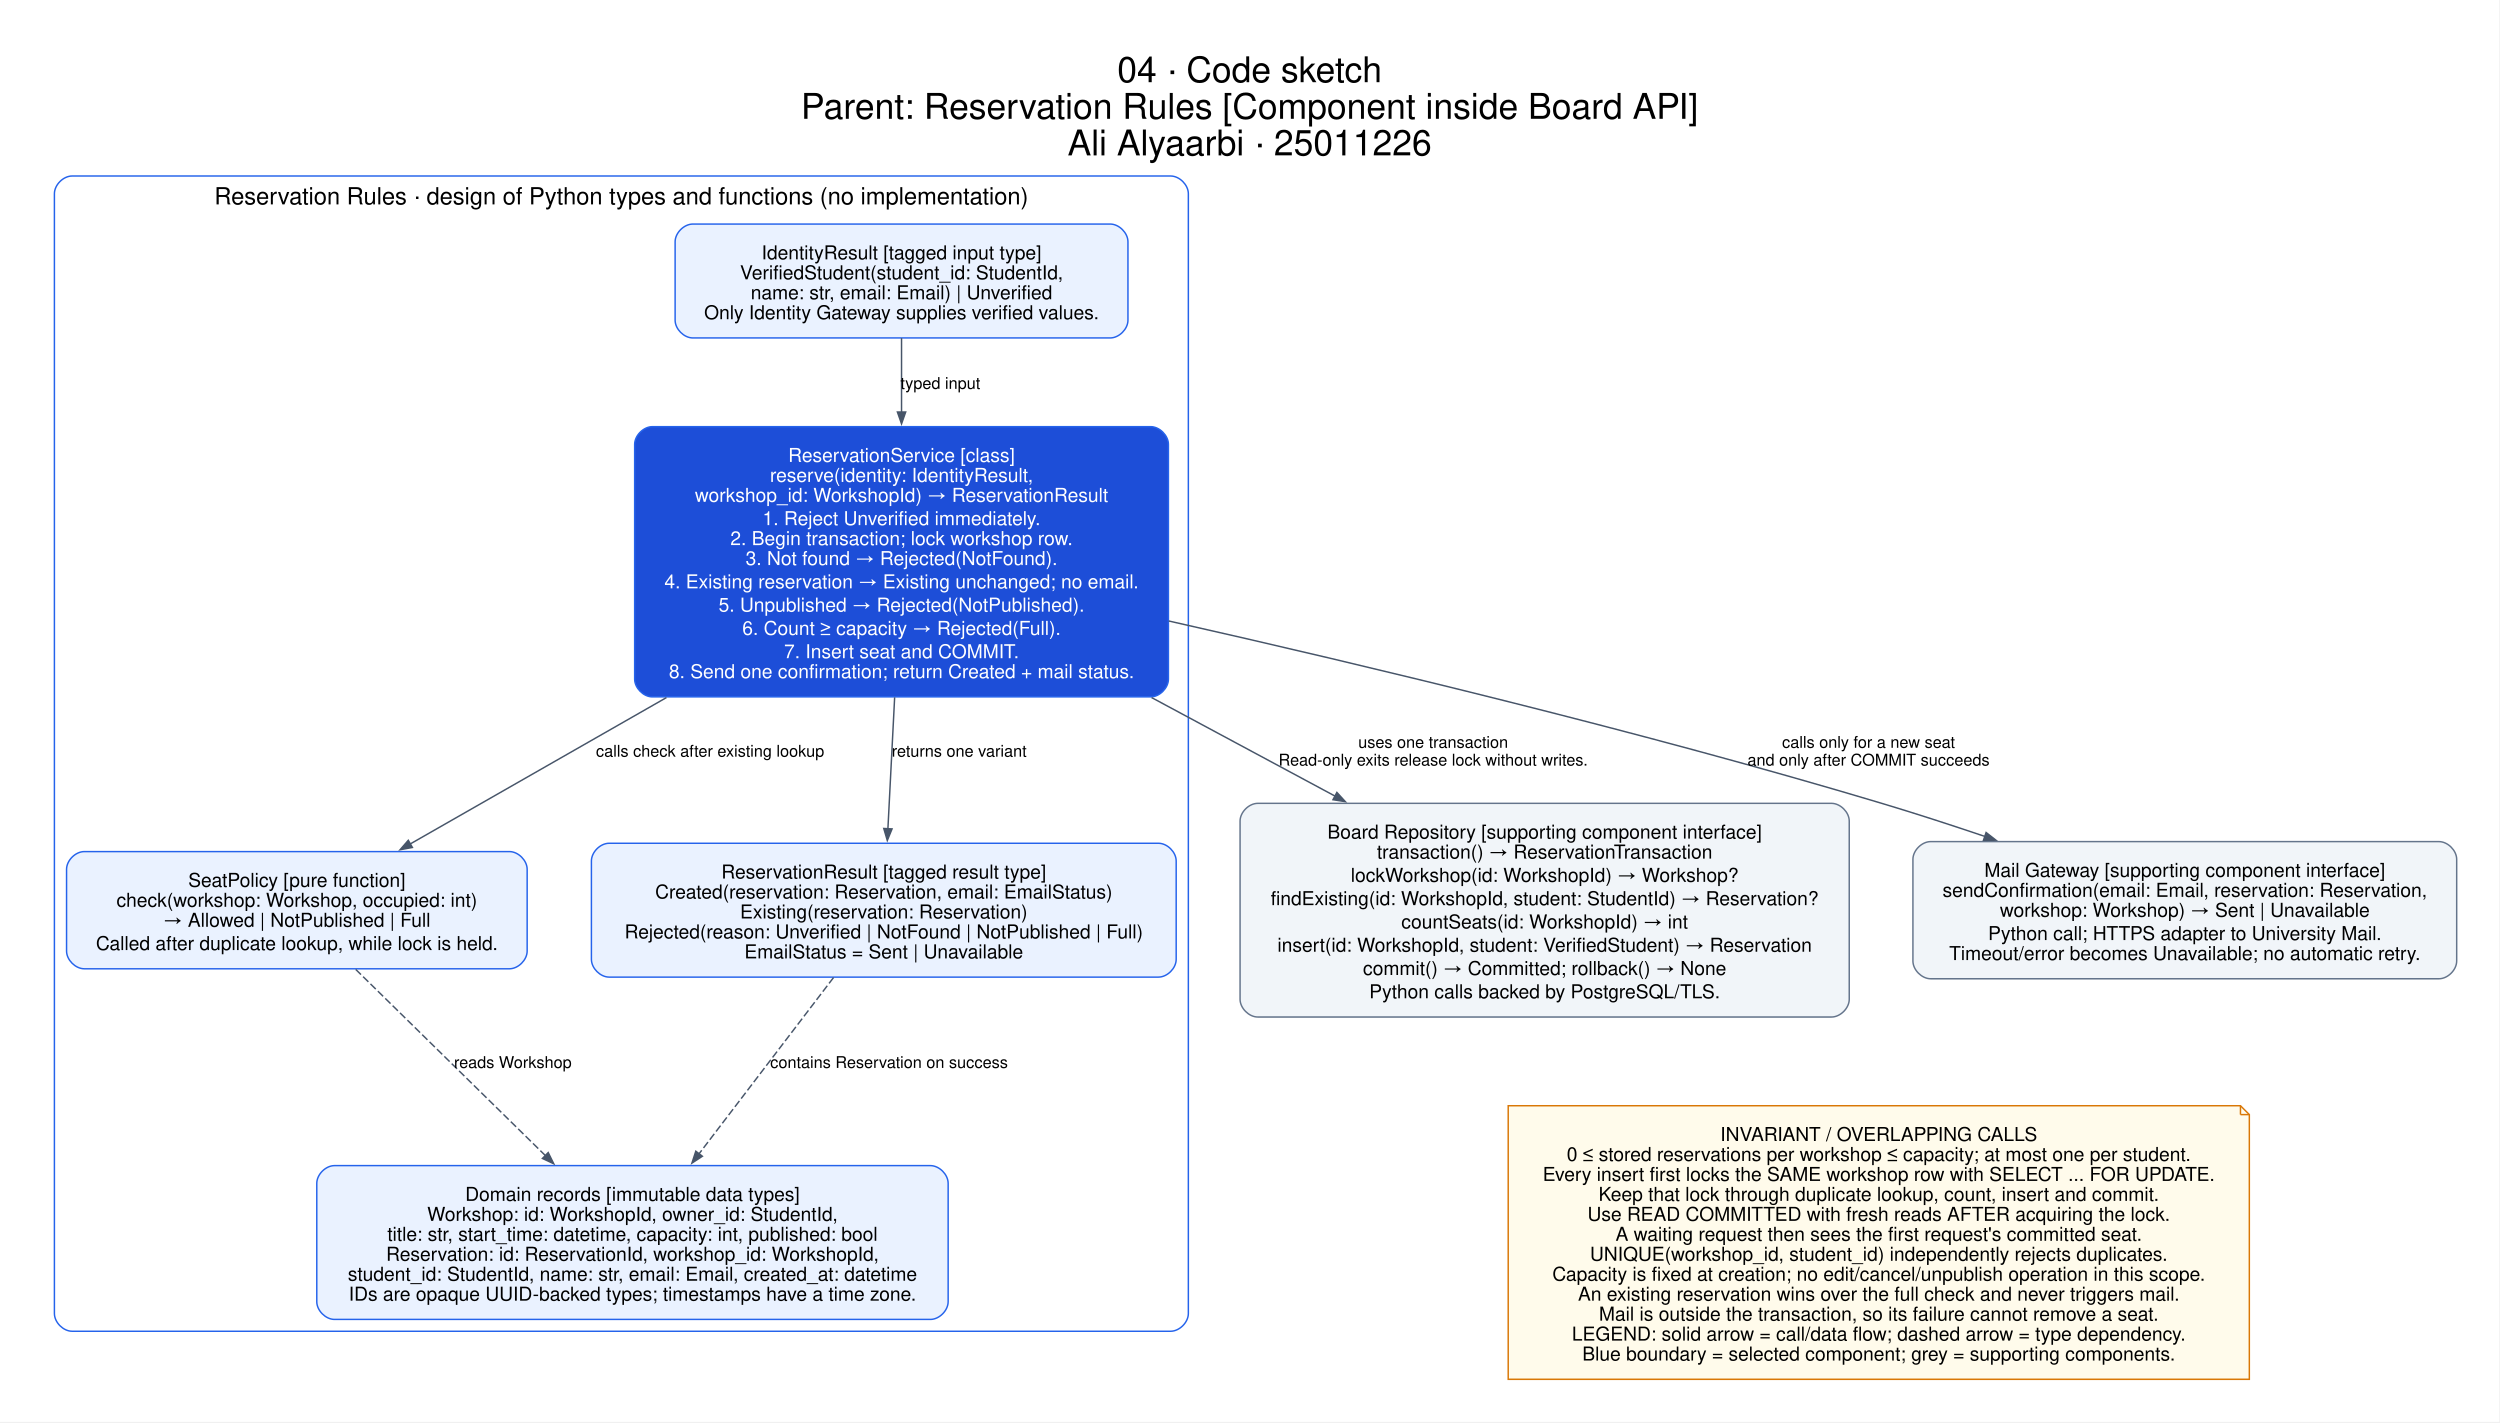
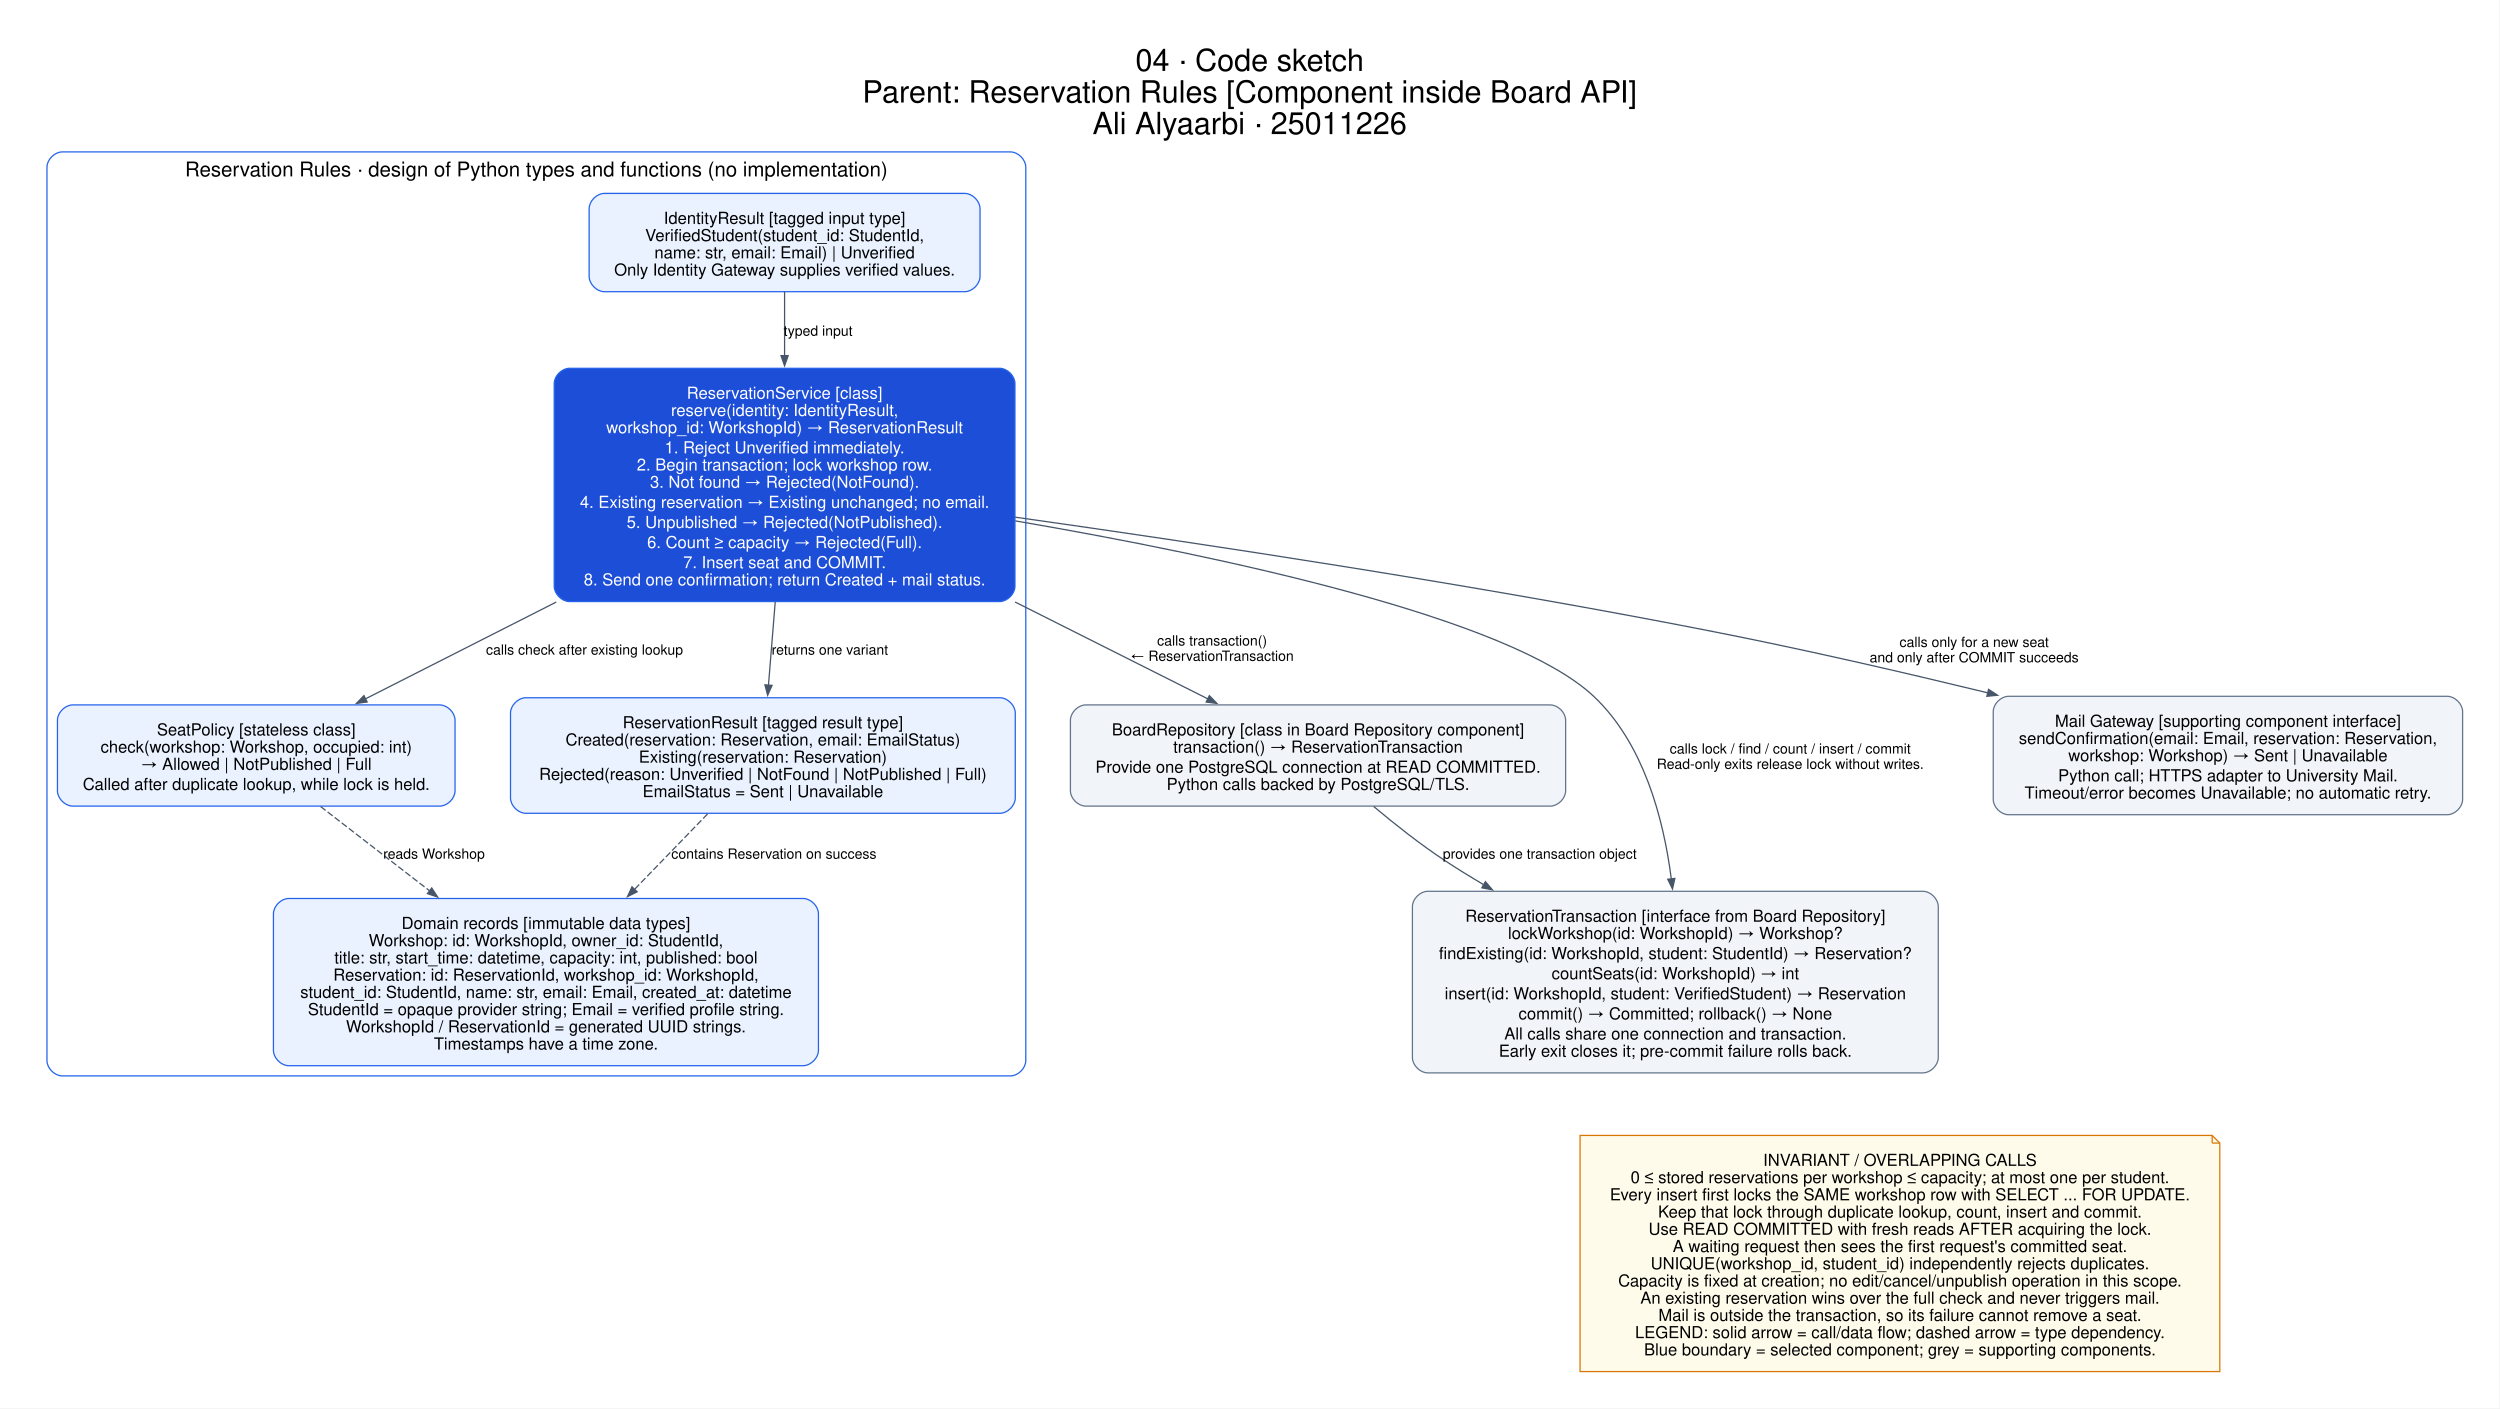
- <svg xmlns="http://www.w3.org/2000/svg" width="1691pt" height="962pt" viewBox="0.00 0.00 1691.00 962.00">
-   <g id="graph0" class="graph" transform="scale(1 1) rotate(0) translate(28.8 932.96)">
-     <polygon fill="white" stroke="none" points="-28.8,28.8 -28.8,-932.96 1661.7,-932.96 1661.7,28.8 -28.8,28.8" />
-     <text xml:space="preserve" text-anchor="middle" x="816.45" y="-877.36" font-family="Helvetica,sans-Serif" font-size="24.00">04 · Code sketch</text>
-     <text xml:space="preserve" text-anchor="middle" x="816.45" y="-852.61" font-family="Helvetica,sans-Serif" font-size="24.00">Parent: Reservation Rules [Component inside Board API]</text>
-     <text xml:space="preserve" text-anchor="middle" x="816.45" y="-827.86" font-family="Helvetica,sans-Serif" font-size="24.00">Ali Alyaarbi · 25011226</text>
+ <svg xmlns="http://www.w3.org/2000/svg" width="1959pt" height="1104pt" viewBox="0.00 0.00 1959.00 1104.00">
+   <g id="graph0" class="graph" transform="scale(1 1) rotate(0) translate(28.8 1074.75)">
+     <polygon fill="white" stroke="none" points="-28.8,28.8 -28.8,-1074.75 1929.7,-1074.75 1929.7,28.8 -28.8,28.8" />
+     <text xml:space="preserve" text-anchor="middle" x="950.45" y="-1019.15" font-family="Helvetica,sans-Serif" font-size="24.00">04 · Code sketch</text>
+     <text xml:space="preserve" text-anchor="middle" x="950.45" y="-994.4" font-family="Helvetica,sans-Serif" font-size="24.00">Parent: Reservation Rules [Component inside Board API]</text>
+     <text xml:space="preserve" text-anchor="middle" x="950.45" y="-969.65" font-family="Helvetica,sans-Serif" font-size="24.00">Ali Alyaarbi · 25011226</text>
    <g id="clust1" class="cluster">
-       <path fill="white" stroke="#2563eb" d="M20,-32.5C20,-32.5 763,-32.5 763,-32.5 769,-32.5 775,-38.5 775,-44.5 775,-44.5 775,-801.91 775,-801.91 775,-807.91 769,-813.91 763,-813.91 763,-813.91 20,-813.91 20,-813.91 14,-813.91 8,-807.91 8,-801.91 8,-801.91 8,-44.5 8,-44.5 8,-38.5 14,-32.5 20,-32.5" />
-       <text xml:space="preserve" text-anchor="middle" x="391.5" y="-794.71" font-family="Helvetica,sans-Serif" font-size="16.00">Reservation Rules · design of Python types and functions (no implementation)</text>
+       <path fill="white" stroke="#2563eb" d="M20,-231.67C20,-231.67 763,-231.67 763,-231.67 769,-231.67 775,-237.67 775,-243.67 775,-243.67 775,-943.7 775,-943.7 775,-949.7 769,-955.7 763,-955.7 763,-955.7 20,-955.7 20,-955.7 14,-955.7 8,-949.7 8,-943.7 8,-943.7 8,-243.67 8,-243.67 8,-237.67 14,-231.67 20,-231.67" />
+       <text xml:space="preserve" text-anchor="middle" x="391.5" y="-936.5" font-family="Helvetica,sans-Serif" font-size="16.00">Reservation Rules · design of Python types and functions (no implementation)</text>
    </g>
    <g id="node1" class="node">
-       <path fill="#eaf2ff" stroke="#2563eb" d="M722.15,-781.41C722.15,-781.41 439.85,-781.41 439.85,-781.41 433.85,-781.41 427.85,-775.41 427.85,-769.41 427.85,-769.41 427.85,-716.37 427.85,-716.37 427.85,-710.37 433.85,-704.37 439.85,-704.37 439.85,-704.37 722.15,-704.37 722.15,-704.37 728.15,-704.37 734.15,-710.37 734.15,-716.37 734.15,-716.37 734.15,-769.41 734.15,-769.41 734.15,-775.41 728.15,-781.41 722.15,-781.41" />
-       <text xml:space="preserve" text-anchor="middle" x="581" y="-757.54" font-family="Helvetica,sans-Serif" font-size="13.00">IdentityResult [tagged input type]</text>
-       <text xml:space="preserve" text-anchor="middle" x="581" y="-744.04" font-family="Helvetica,sans-Serif" font-size="13.00">VerifiedStudent(student_id: StudentId,</text>
-       <text xml:space="preserve" text-anchor="middle" x="581" y="-730.54" font-family="Helvetica,sans-Serif" font-size="13.00">name: str, email: Email) | Unverified</text>
-       <text xml:space="preserve" text-anchor="middle" x="581" y="-717.04" font-family="Helvetica,sans-Serif" font-size="13.00">Only Identity Gateway supplies verified values.</text>
+       <path fill="#eaf2ff" stroke="#2563eb" d="M727.15,-923.2C727.15,-923.2 444.85,-923.2 444.85,-923.2 438.85,-923.2 432.85,-917.2 432.85,-911.2 432.85,-911.2 432.85,-858.16 432.85,-858.16 432.85,-852.16 438.85,-846.16 444.85,-846.16 444.85,-846.16 727.15,-846.16 727.15,-846.16 733.15,-846.16 739.15,-852.16 739.15,-858.16 739.15,-858.16 739.15,-911.2 739.15,-911.2 739.15,-917.2 733.15,-923.2 727.15,-923.2" />
+       <text xml:space="preserve" text-anchor="middle" x="586" y="-899.33" font-family="Helvetica,sans-Serif" font-size="13.00">IdentityResult [tagged input type]</text>
+       <text xml:space="preserve" text-anchor="middle" x="586" y="-885.83" font-family="Helvetica,sans-Serif" font-size="13.00">VerifiedStudent(student_id: StudentId,</text>
+       <text xml:space="preserve" text-anchor="middle" x="586" y="-872.33" font-family="Helvetica,sans-Serif" font-size="13.00">name: str, email: Email) | Unverified</text>
+       <text xml:space="preserve" text-anchor="middle" x="586" y="-858.83" font-family="Helvetica,sans-Serif" font-size="13.00">Only Identity Gateway supplies verified values.</text>
    </g>
    <g id="node2" class="node">
-       <path fill="#1d4ed8" stroke="#2563eb" d="M749.52,-644.37C749.52,-644.37 412.48,-644.37 412.48,-644.37 406.48,-644.37 400.48,-638.37 400.48,-632.37 400.48,-632.37 400.48,-473.58 400.48,-473.58 400.48,-467.58 406.48,-461.58 412.48,-461.58 412.48,-461.58 749.52,-461.58 749.52,-461.58 755.52,-461.58 761.52,-467.58 761.52,-473.58 761.52,-473.58 761.52,-632.37 761.52,-632.37 761.52,-638.37 755.52,-644.37 749.52,-644.37" />
-       <text xml:space="preserve" text-anchor="middle" x="581" y="-620.5" font-family="Helvetica,sans-Serif" font-size="13.00" fill="white">ReservationService [class]</text>
-       <text xml:space="preserve" text-anchor="middle" x="581" y="-607" font-family="Helvetica,sans-Serif" font-size="13.00" fill="white">reserve(identity: IdentityResult,</text>
-       <text xml:space="preserve" text-anchor="middle" x="581" y="-593.5" font-family="Helvetica,sans-Serif" font-size="13.00" fill="white">workshop_id: WorkshopId) → ReservationResult</text>
-       <text xml:space="preserve" text-anchor="middle" x="581" y="-577.75" font-family="Helvetica,sans-Serif" font-size="13.00" fill="white">1. Reject Unverified immediately.</text>
-       <text xml:space="preserve" text-anchor="middle" x="581" y="-564.25" font-family="Helvetica,sans-Serif" font-size="13.00" fill="white">2. Begin transaction; lock workshop row.</text>
-       <text xml:space="preserve" text-anchor="middle" x="581" y="-550.75" font-family="Helvetica,sans-Serif" font-size="13.00" fill="white">3. Not found → Rejected(NotFound).</text>
-       <text xml:space="preserve" text-anchor="middle" x="581" y="-535" font-family="Helvetica,sans-Serif" font-size="13.00" fill="white">4. Existing reservation → Existing unchanged; no email.</text>
-       <text xml:space="preserve" text-anchor="middle" x="581" y="-519.25" font-family="Helvetica,sans-Serif" font-size="13.00" fill="white">5. Unpublished → Rejected(NotPublished).</text>
-       <text xml:space="preserve" text-anchor="middle" x="581" y="-503.5" font-family="Helvetica,sans-Serif" font-size="13.00" fill="white">6. Count ≥ capacity → Rejected(Full).</text>
-       <text xml:space="preserve" text-anchor="middle" x="581" y="-487.75" font-family="Helvetica,sans-Serif" font-size="13.00" fill="white">7. Insert seat and COMMIT.</text>
-       <text xml:space="preserve" text-anchor="middle" x="581" y="-474.25" font-family="Helvetica,sans-Serif" font-size="13.00" fill="white">8. Send one confirmation; return Created + mail status.</text>
+       <path fill="#1d4ed8" stroke="#2563eb" d="M754.52,-786.16C754.52,-786.16 417.48,-786.16 417.48,-786.16 411.48,-786.16 405.48,-780.16 405.48,-774.16 405.48,-774.16 405.48,-615.37 405.48,-615.37 405.48,-609.37 411.48,-603.37 417.48,-603.37 417.48,-603.37 754.52,-603.37 754.52,-603.37 760.52,-603.37 766.52,-609.37 766.52,-615.37 766.52,-615.37 766.52,-774.16 766.52,-774.16 766.52,-780.16 760.52,-786.16 754.52,-786.16" />
+       <text xml:space="preserve" text-anchor="middle" x="586" y="-762.29" font-family="Helvetica,sans-Serif" font-size="13.00" fill="white">ReservationService [class]</text>
+       <text xml:space="preserve" text-anchor="middle" x="586" y="-748.79" font-family="Helvetica,sans-Serif" font-size="13.00" fill="white">reserve(identity: IdentityResult,</text>
+       <text xml:space="preserve" text-anchor="middle" x="586" y="-735.29" font-family="Helvetica,sans-Serif" font-size="13.00" fill="white">workshop_id: WorkshopId) → ReservationResult</text>
+       <text xml:space="preserve" text-anchor="middle" x="586" y="-719.54" font-family="Helvetica,sans-Serif" font-size="13.00" fill="white">1. Reject Unverified immediately.</text>
+       <text xml:space="preserve" text-anchor="middle" x="586" y="-706.04" font-family="Helvetica,sans-Serif" font-size="13.00" fill="white">2. Begin transaction; lock workshop row.</text>
+       <text xml:space="preserve" text-anchor="middle" x="586" y="-692.54" font-family="Helvetica,sans-Serif" font-size="13.00" fill="white">3. Not found → Rejected(NotFound).</text>
+       <text xml:space="preserve" text-anchor="middle" x="586" y="-676.79" font-family="Helvetica,sans-Serif" font-size="13.00" fill="white">4. Existing reservation → Existing unchanged; no email.</text>
+       <text xml:space="preserve" text-anchor="middle" x="586" y="-661.04" font-family="Helvetica,sans-Serif" font-size="13.00" fill="white">5. Unpublished → Rejected(NotPublished).</text>
+       <text xml:space="preserve" text-anchor="middle" x="586" y="-645.29" font-family="Helvetica,sans-Serif" font-size="13.00" fill="white">6. Count ≥ capacity → Rejected(Full).</text>
+       <text xml:space="preserve" text-anchor="middle" x="586" y="-629.54" font-family="Helvetica,sans-Serif" font-size="13.00" fill="white">7. Insert seat and COMMIT.</text>
+       <text xml:space="preserve" text-anchor="middle" x="586" y="-616.04" font-family="Helvetica,sans-Serif" font-size="13.00" fill="white">8. Send one confirmation; return Created + mail status.</text>
    </g>
    <g id="edge1" class="edge">
-       <path fill="none" stroke="#475569" d="M581,-704.31C581,-689.63 581,-672.03 581,-654.13" />
-       <polygon fill="#475569" stroke="#475569" points="583.8,-654.27 581,-646.27 578.2,-654.27 583.8,-654.27" />
-       <text xml:space="preserve" text-anchor="middle" x="607.25" y="-669.92" font-family="Helvetica,sans-Serif" font-size="11.00">typed input</text>
+       <path fill="none" stroke="#475569" d="M586,-846.1C586,-831.42 586,-813.82 586,-795.92" />
+       <polygon fill="#475569" stroke="#475569" points="588.8,-796.06 586,-788.06 583.2,-796.06 588.8,-796.06" />
+       <text xml:space="preserve" text-anchor="middle" x="612.25" y="-811.71" font-family="Helvetica,sans-Serif" font-size="11.00">typed input</text>
    </g>
    <g id="node3" class="node">
-       <path fill="#eaf2ff" stroke="#2563eb" d="M315.77,-356.95C315.77,-356.95 28.23,-356.95 28.23,-356.95 22.23,-356.95 16.22,-350.95 16.22,-344.95 16.22,-344.95 16.22,-289.67 16.22,-289.67 16.22,-283.67 22.22,-277.67 28.22,-277.67 28.22,-277.67 315.77,-277.67 315.77,-277.67 321.77,-277.67 327.77,-283.67 327.77,-289.67 327.77,-289.67 327.77,-344.95 327.77,-344.95 327.77,-350.95 321.77,-356.95 315.77,-356.95" />
-       <text xml:space="preserve" text-anchor="middle" x="172" y="-333.08" font-family="Helvetica,sans-Serif" font-size="13.00">SeatPolicy [pure function]</text>
-       <text xml:space="preserve" text-anchor="middle" x="172" y="-319.58" font-family="Helvetica,sans-Serif" font-size="13.00">check(workshop: Workshop, occupied: int)</text>
-       <text xml:space="preserve" text-anchor="middle" x="172" y="-306.08" font-family="Helvetica,sans-Serif" font-size="13.00">→ Allowed | NotPublished | Full</text>
-       <text xml:space="preserve" text-anchor="middle" x="172" y="-290.33" font-family="Helvetica,sans-Serif" font-size="13.00">Called after duplicate lookup, while lock is held.</text>
+       <path fill="#eaf2ff" stroke="#2563eb" d="M315.77,-522.37C315.77,-522.37 28.23,-522.37 28.23,-522.37 22.23,-522.37 16.22,-516.37 16.22,-510.37 16.22,-510.37 16.22,-455.08 16.22,-455.08 16.22,-449.08 22.22,-443.08 28.22,-443.08 28.22,-443.08 315.77,-443.08 315.77,-443.08 321.77,-443.08 327.77,-449.08 327.77,-455.08 327.77,-455.08 327.77,-510.37 327.77,-510.37 327.77,-516.37 321.77,-522.37 315.77,-522.37" />
+       <text xml:space="preserve" text-anchor="middle" x="172" y="-498.5" font-family="Helvetica,sans-Serif" font-size="13.00">SeatPolicy [stateless class]</text>
+       <text xml:space="preserve" text-anchor="middle" x="172" y="-485" font-family="Helvetica,sans-Serif" font-size="13.00">check(workshop: Workshop, occupied: int)</text>
+       <text xml:space="preserve" text-anchor="middle" x="172" y="-471.5" font-family="Helvetica,sans-Serif" font-size="13.00">→ Allowed | NotPublished | Full</text>
+       <text xml:space="preserve" text-anchor="middle" x="172" y="-455.75" font-family="Helvetica,sans-Serif" font-size="13.00">Called after duplicate lookup, while lock is held.</text>
    </g>
    <g id="edge2" class="edge">
-       <path fill="none" stroke="#475569" d="M421.99,-461.13C362.36,-427.06 297.29,-389.89 248.49,-362.01" />
-       <polygon fill="#475569" stroke="#475569" points="250.15,-359.73 241.81,-358.19 247.37,-364.59 250.15,-359.73" />
-       <text xml:space="preserve" text-anchor="middle" x="451.5" y="-421.13" font-family="Helvetica,sans-Serif" font-size="11.00">calls check after existing lookup</text>
+       <path fill="none" stroke="#475569" d="M407.12,-603.01C355.14,-576.64 300.76,-549.05 257.4,-527.05" />
+       <polygon fill="#475569" stroke="#475569" points="258.9,-524.68 250.5,-523.55 256.37,-529.67 258.9,-524.68" />
+       <text xml:space="preserve" text-anchor="middle" x="429.21" y="-561.79" font-family="Helvetica,sans-Serif" font-size="11.00">calls check after existing lookup</text>
    </g>
    <g id="node4" class="node">
-       <path fill="#eaf2ff" stroke="#2563eb" d="M754.77,-362.58C754.77,-362.58 383.23,-362.58 383.23,-362.58 377.23,-362.58 371.23,-356.58 371.23,-350.58 371.23,-350.58 371.23,-284.04 371.23,-284.04 371.23,-278.04 377.23,-272.04 383.23,-272.04 383.23,-272.04 754.77,-272.04 754.77,-272.04 760.77,-272.04 766.77,-278.04 766.77,-284.04 766.77,-284.04 766.77,-350.58 766.77,-350.58 766.77,-356.58 760.77,-362.58 754.77,-362.58" />
-       <text xml:space="preserve" text-anchor="middle" x="569" y="-338.71" font-family="Helvetica,sans-Serif" font-size="13.00">ReservationResult [tagged result type]</text>
-       <text xml:space="preserve" text-anchor="middle" x="569" y="-325.21" font-family="Helvetica,sans-Serif" font-size="13.00">Created(reservation: Reservation, email: EmailStatus)</text>
-       <text xml:space="preserve" text-anchor="middle" x="569" y="-311.71" font-family="Helvetica,sans-Serif" font-size="13.00">Existing(reservation: Reservation)</text>
-       <text xml:space="preserve" text-anchor="middle" x="569" y="-298.21" font-family="Helvetica,sans-Serif" font-size="13.00">Rejected(reason: Unverified | NotFound | NotPublished | Full)</text>
-       <text xml:space="preserve" text-anchor="middle" x="569" y="-284.71" font-family="Helvetica,sans-Serif" font-size="13.00">EmailStatus = Sent | Unavailable</text>
+       <path fill="#eaf2ff" stroke="#2563eb" d="M754.77,-528C754.77,-528 383.23,-528 383.23,-528 377.23,-528 371.23,-522 371.23,-516 371.23,-516 371.23,-449.45 371.23,-449.45 371.23,-443.45 377.23,-437.45 383.23,-437.45 383.23,-437.45 754.77,-437.45 754.77,-437.45 760.77,-437.45 766.77,-443.45 766.77,-449.45 766.77,-449.45 766.77,-516 766.77,-516 766.77,-522 760.77,-528 754.77,-528" />
+       <text xml:space="preserve" text-anchor="middle" x="569" y="-504.12" font-family="Helvetica,sans-Serif" font-size="13.00">ReservationResult [tagged result type]</text>
+       <text xml:space="preserve" text-anchor="middle" x="569" y="-490.62" font-family="Helvetica,sans-Serif" font-size="13.00">Created(reservation: Reservation, email: EmailStatus)</text>
+       <text xml:space="preserve" text-anchor="middle" x="569" y="-477.12" font-family="Helvetica,sans-Serif" font-size="13.00">Existing(reservation: Reservation)</text>
+       <text xml:space="preserve" text-anchor="middle" x="569" y="-463.62" font-family="Helvetica,sans-Serif" font-size="13.00">Rejected(reason: Unverified | NotFound | NotPublished | Full)</text>
+       <text xml:space="preserve" text-anchor="middle" x="569" y="-450.12" font-family="Helvetica,sans-Serif" font-size="13.00">EmailStatus = Sent | Unavailable</text>
    </g>
    <g id="edge3" class="edge">
-       <path fill="none" stroke="#475569" d="M576.34,-461.3C574.8,-431.25 573.13,-398.77 571.78,-372.37" />
-       <polygon fill="#475569" stroke="#475569" points="574.58,-372.29 571.37,-364.45 568.98,-372.58 574.58,-372.29" />
-       <text xml:space="preserve" text-anchor="middle" x="620" y="-421.13" font-family="Helvetica,sans-Serif" font-size="11.00">returns one variant</text>
+       <path fill="none" stroke="#475569" d="M578.67,-603.17C576.86,-580.83 574.98,-557.61 573.36,-537.65" />
+       <polygon fill="#475569" stroke="#475569" points="576.18,-537.68 572.74,-529.93 570.59,-538.13 576.18,-537.68" />
+       <text xml:space="preserve" text-anchor="middle" x="621.48" y="-561.79" font-family="Helvetica,sans-Serif" font-size="11.00">returns one variant</text>
    </g>
    <g id="node6" class="node">
-       <path fill="#f1f5f9" stroke="#64748b" d="M1210.03,-389.58C1210.03,-389.58 821.98,-389.58 821.98,-389.58 815.98,-389.58 809.98,-383.58 809.98,-377.58 809.98,-377.58 809.98,-257.04 809.98,-257.04 809.98,-251.04 815.98,-245.04 821.98,-245.04 821.98,-245.04 1210.03,-245.04 1210.03,-245.04 1216.03,-245.04 1222.03,-251.04 1222.03,-257.04 1222.03,-257.04 1222.03,-377.58 1222.03,-377.58 1222.03,-383.58 1216.03,-389.58 1210.03,-389.58" />
-       <text xml:space="preserve" text-anchor="middle" x="1016" y="-365.71" font-family="Helvetica,sans-Serif" font-size="13.00">Board Repository [supporting component interface]</text>
-       <text xml:space="preserve" text-anchor="middle" x="1016" y="-352.21" font-family="Helvetica,sans-Serif" font-size="13.00">transaction() → ReservationTransaction</text>
-       <text xml:space="preserve" text-anchor="middle" x="1016" y="-336.46" font-family="Helvetica,sans-Serif" font-size="13.00">lockWorkshop(id: WorkshopId) → Workshop?</text>
-       <text xml:space="preserve" text-anchor="middle" x="1016" y="-320.71" font-family="Helvetica,sans-Serif" font-size="13.00">findExisting(id: WorkshopId, student: StudentId) → Reservation?</text>
-       <text xml:space="preserve" text-anchor="middle" x="1016" y="-304.96" font-family="Helvetica,sans-Serif" font-size="13.00">countSeats(id: WorkshopId) → int</text>
-       <text xml:space="preserve" text-anchor="middle" x="1016" y="-289.21" font-family="Helvetica,sans-Serif" font-size="13.00">insert(id: WorkshopId, student: VerifiedStudent) → Reservation</text>
-       <text xml:space="preserve" text-anchor="middle" x="1016" y="-273.46" font-family="Helvetica,sans-Serif" font-size="13.00">commit() → Committed; rollback() → None</text>
-       <text xml:space="preserve" text-anchor="middle" x="1016" y="-257.71" font-family="Helvetica,sans-Serif" font-size="13.00">Python calls backed by PostgreSQL/TLS.</text>
+       <path fill="#f1f5f9" stroke="#64748b" d="M1186.03,-522.37C1186.03,-522.37 821.98,-522.37 821.98,-522.37 815.98,-522.37 809.98,-516.37 809.98,-510.37 809.98,-510.37 809.98,-455.08 809.98,-455.08 809.98,-449.08 815.98,-443.08 821.98,-443.08 821.98,-443.08 1186.03,-443.08 1186.03,-443.08 1192.03,-443.08 1198.03,-449.08 1198.03,-455.08 1198.03,-455.08 1198.03,-510.37 1198.03,-510.37 1198.03,-516.37 1192.03,-522.37 1186.03,-522.37" />
+       <text xml:space="preserve" text-anchor="middle" x="1004" y="-498.5" font-family="Helvetica,sans-Serif" font-size="13.00">BoardRepository [class in Board Repository component]</text>
+       <text xml:space="preserve" text-anchor="middle" x="1004" y="-485" font-family="Helvetica,sans-Serif" font-size="13.00">transaction() → ReservationTransaction</text>
+       <text xml:space="preserve" text-anchor="middle" x="1004" y="-469.25" font-family="Helvetica,sans-Serif" font-size="13.00">Provide one PostgreSQL connection at READ COMMITTED.</text>
+       <text xml:space="preserve" text-anchor="middle" x="1004" y="-455.75" font-family="Helvetica,sans-Serif" font-size="13.00">Python calls backed by PostgreSQL/TLS.</text>
    </g>
    <g id="edge6" class="edge">
-       <path fill="none" stroke="#475569" d="M750.12,-461.13C791.29,-439.02 834.9,-415.59 874.63,-394.25" />
-       <polygon fill="#475569" stroke="#475569" points="875.47,-396.98 881.19,-390.72 872.82,-392.04 875.47,-396.98" />
-       <text xml:space="preserve" text-anchor="middle" x="940.59" y="-427.13" font-family="Helvetica,sans-Serif" font-size="11.00">uses one transaction</text>
-       <text xml:space="preserve" text-anchor="middle" x="940.59" y="-415.13" font-family="Helvetica,sans-Serif" font-size="11.00">Read-only exits release lock without writes.</text>
+       <path fill="none" stroke="#475569" d="M766.61,-603.01C819.09,-576.64 874,-549.05 917.78,-527.05" />
+       <polygon fill="#475569" stroke="#475569" points="918.86,-529.64 924.75,-523.55 916.34,-524.64 918.86,-529.64" />
+       <text xml:space="preserve" text-anchor="middle" x="920.99" y="-568.92" font-family="Helvetica,sans-Serif" font-size="11.00">calls transaction()</text>
+       <text xml:space="preserve" text-anchor="middle" x="920.99" y="-556.92" font-family="Helvetica,sans-Serif" font-size="11.00">← ReservationTransaction</text>
    </g>
    <g id="node7" class="node">
-       <path fill="#f1f5f9" stroke="#64748b" d="M1620.9,-363.7C1620.9,-363.7 1277.1,-363.7 1277.1,-363.7 1271.1,-363.7 1265.1,-357.7 1265.1,-351.7 1265.1,-351.7 1265.1,-282.92 1265.1,-282.92 1265.1,-276.92 1271.1,-270.92 1277.1,-270.92 1277.1,-270.92 1620.9,-270.92 1620.9,-270.92 1626.9,-270.92 1632.9,-276.92 1632.9,-282.92 1632.9,-282.92 1632.9,-351.7 1632.9,-351.7 1632.9,-357.7 1626.9,-363.7 1620.9,-363.7" />
-       <text xml:space="preserve" text-anchor="middle" x="1449" y="-339.83" font-family="Helvetica,sans-Serif" font-size="13.00">Mail Gateway [supporting component interface]</text>
-       <text xml:space="preserve" text-anchor="middle" x="1449" y="-326.33" font-family="Helvetica,sans-Serif" font-size="13.00">sendConfirmation(email: Email, reservation: Reservation,</text>
-       <text xml:space="preserve" text-anchor="middle" x="1449" y="-312.83" font-family="Helvetica,sans-Serif" font-size="13.00">workshop: Workshop) → Sent | Unavailable</text>
-       <text xml:space="preserve" text-anchor="middle" x="1449" y="-297.08" font-family="Helvetica,sans-Serif" font-size="13.00">Python call; HTTPS adapter to University Mail.</text>
-       <text xml:space="preserve" text-anchor="middle" x="1449" y="-283.58" font-family="Helvetica,sans-Serif" font-size="13.00">Timeout/error becomes Unavailable; no automatic retry.</text>
+       <path fill="#f1f5f9" stroke="#64748b" d="M1478.03,-376.33C1478.03,-376.33 1089.97,-376.33 1089.97,-376.33 1083.97,-376.33 1077.97,-370.33 1077.97,-364.33 1077.97,-364.33 1077.97,-246.04 1077.97,-246.04 1077.97,-240.04 1083.97,-234.04 1089.97,-234.04 1089.97,-234.04 1478.03,-234.04 1478.03,-234.04 1484.03,-234.04 1490.03,-240.04 1490.03,-246.04 1490.03,-246.04 1490.03,-364.33 1490.03,-364.33 1490.03,-370.33 1484.03,-376.33 1478.03,-376.33" />
+       <text xml:space="preserve" text-anchor="middle" x="1284" y="-352.46" font-family="Helvetica,sans-Serif" font-size="13.00">ReservationTransaction [interface from Board Repository]</text>
+       <text xml:space="preserve" text-anchor="middle" x="1284" y="-338.96" font-family="Helvetica,sans-Serif" font-size="13.00">lockWorkshop(id: WorkshopId) → Workshop?</text>
+       <text xml:space="preserve" text-anchor="middle" x="1284" y="-323.21" font-family="Helvetica,sans-Serif" font-size="13.00">findExisting(id: WorkshopId, student: StudentId) → Reservation?</text>
+       <text xml:space="preserve" text-anchor="middle" x="1284" y="-307.46" font-family="Helvetica,sans-Serif" font-size="13.00">countSeats(id: WorkshopId) → int</text>
+       <text xml:space="preserve" text-anchor="middle" x="1284" y="-291.71" font-family="Helvetica,sans-Serif" font-size="13.00">insert(id: WorkshopId, student: VerifiedStudent) → Reservation</text>
+       <text xml:space="preserve" text-anchor="middle" x="1284" y="-275.96" font-family="Helvetica,sans-Serif" font-size="13.00">commit() → Committed; rollback() → None</text>
+       <text xml:space="preserve" text-anchor="middle" x="1284" y="-260.21" font-family="Helvetica,sans-Serif" font-size="13.00">All calls share one connection and transaction.</text>
+       <text xml:space="preserve" text-anchor="middle" x="1284" y="-246.71" font-family="Helvetica,sans-Serif" font-size="13.00">Early exit closes it; pre-commit failure rolls back.</text>
+     </g>
+     <g id="edge8" class="edge">
+       <path fill="none" stroke="#475569" d="M766.78,-666.59C930.2,-638.6 1154.84,-590.45 1220,-529.12 1258.9,-492.51 1274.67,-433.98 1280.83,-386.08" />
+       <polygon fill="#475569" stroke="#475569" points="1283.61,-386.42 1281.77,-378.15 1278.05,-385.77 1283.61,-386.42" />
+       <text xml:space="preserve" text-anchor="middle" x="1374.01" y="-484.27" font-family="Helvetica,sans-Serif" font-size="11.00">calls lock / find / count / insert / commit</text>
+       <text xml:space="preserve" text-anchor="middle" x="1374.01" y="-472.27" font-family="Helvetica,sans-Serif" font-size="11.00">Read-only exits release lock without writes.</text>
+     </g>
+     <g id="node8" class="node">
+       <path fill="#f1f5f9" stroke="#64748b" d="M1888.9,-529.12C1888.9,-529.12 1545.1,-529.12 1545.1,-529.12 1539.1,-529.12 1533.1,-523.12 1533.1,-517.12 1533.1,-517.12 1533.1,-448.33 1533.1,-448.33 1533.1,-442.33 1539.1,-436.33 1545.1,-436.33 1545.1,-436.33 1888.9,-436.33 1888.9,-436.33 1894.9,-436.33 1900.9,-442.33 1900.9,-448.33 1900.9,-448.33 1900.9,-517.12 1900.9,-517.12 1900.9,-523.12 1894.9,-529.12 1888.9,-529.12" />
+       <text xml:space="preserve" text-anchor="middle" x="1717" y="-505.25" font-family="Helvetica,sans-Serif" font-size="13.00">Mail Gateway [supporting component interface]</text>
+       <text xml:space="preserve" text-anchor="middle" x="1717" y="-491.75" font-family="Helvetica,sans-Serif" font-size="13.00">sendConfirmation(email: Email, reservation: Reservation,</text>
+       <text xml:space="preserve" text-anchor="middle" x="1717" y="-478.25" font-family="Helvetica,sans-Serif" font-size="13.00">workshop: Workshop) → Sent | Unavailable</text>
+       <text xml:space="preserve" text-anchor="middle" x="1717" y="-462.5" font-family="Helvetica,sans-Serif" font-size="13.00">Python call; HTTPS adapter to University Mail.</text>
+       <text xml:space="preserve" text-anchor="middle" x="1717" y="-449" font-family="Helvetica,sans-Serif" font-size="13.00">Timeout/error becomes Unavailable; no automatic retry.</text>
+     </g>
+     <g id="edge9" class="edge">
+       <path fill="none" stroke="#475569" d="M766.69,-669.49C914.85,-648.61 1129.73,-616.12 1316,-579.37 1385.89,-565.58 1462.05,-548.06 1529.04,-531.79" />
+       <polygon fill="#475569" stroke="#475569" points="1529.42,-534.57 1536.53,-529.96 1528.1,-529.13 1529.42,-534.57" />
+       <text xml:space="preserve" text-anchor="middle" x="1518.12" y="-567.79" font-family="Helvetica,sans-Serif" font-size="11.00">calls only for a new seat</text>
+       <text xml:space="preserve" text-anchor="middle" x="1518.12" y="-555.79" font-family="Helvetica,sans-Serif" font-size="11.00">and only after COMMIT succeeds</text>
+     </g>
+     <g id="node5" class="node">
+       <path fill="#eaf2ff" stroke="#2563eb" d="M600.53,-370.7C600.53,-370.7 197.47,-370.7 197.47,-370.7 191.47,-370.7 185.47,-364.7 185.47,-358.7 185.47,-358.7 185.47,-251.67 185.47,-251.67 185.47,-245.67 191.47,-239.67 197.47,-239.67 197.47,-239.67 600.53,-239.67 600.53,-239.67 606.53,-239.67 612.53,-245.67 612.53,-251.67 612.53,-251.67 612.53,-358.7 612.53,-358.7 612.53,-364.7 606.53,-370.7 600.53,-370.7" />
+       <text xml:space="preserve" text-anchor="middle" x="399" y="-346.83" font-family="Helvetica,sans-Serif" font-size="13.00">Domain records [immutable data types]</text>
+       <text xml:space="preserve" text-anchor="middle" x="399" y="-333.33" font-family="Helvetica,sans-Serif" font-size="13.00">Workshop: id: WorkshopId, owner_id: StudentId,</text>
+       <text xml:space="preserve" text-anchor="middle" x="399" y="-319.83" font-family="Helvetica,sans-Serif" font-size="13.00">title: str, start_time: datetime, capacity: int, published: bool</text>
+       <text xml:space="preserve" text-anchor="middle" x="399" y="-306.33" font-family="Helvetica,sans-Serif" font-size="13.00">Reservation: id: ReservationId, workshop_id: WorkshopId,</text>
+       <text xml:space="preserve" text-anchor="middle" x="399" y="-292.83" font-family="Helvetica,sans-Serif" font-size="13.00">student_id: StudentId, name: str, email: Email, created_at: datetime</text>
+       <text xml:space="preserve" text-anchor="middle" x="399" y="-279.33" font-family="Helvetica,sans-Serif" font-size="13.00">StudentId = opaque provider string; Email = verified profile string.</text>
+       <text xml:space="preserve" text-anchor="middle" x="399" y="-265.83" font-family="Helvetica,sans-Serif" font-size="13.00">WorkshopId / ReservationId = generated UUID strings.</text>
+       <text xml:space="preserve" text-anchor="middle" x="399" y="-252.34" font-family="Helvetica,sans-Serif" font-size="13.00">Timestamps have a time zone.</text>
+     </g>
+     <g id="edge4" class="edge">
+       <path fill="none" stroke="#475569" stroke-dasharray="5,2" d="M222.38,-442.77C247.54,-423.31 278.78,-399.15 307.96,-376.59" />
+       <polygon fill="#475569" stroke="#475569" points="309.51,-378.93 314.13,-371.82 306.09,-374.5 309.51,-378.93" />
+       <text xml:space="preserve" text-anchor="middle" x="311.28" y="-401.88" font-family="Helvetica,sans-Serif" font-size="11.00">reads Workshop</text>
+     </g>
+     <g id="edge5" class="edge">
+       <path fill="none" stroke="#475569" stroke-dasharray="5,2" d="M525.66,-436.97C508.25,-419 487.74,-397.82 468.36,-377.8" />
+       <polygon fill="#475569" stroke="#475569" points="470.46,-375.95 462.88,-372.15 466.44,-379.85 470.46,-375.95" />
+       <text xml:space="preserve" text-anchor="middle" x="577.6" y="-401.88" font-family="Helvetica,sans-Serif" font-size="11.00">contains Reservation on success</text>
    </g>
    <g id="edge7" class="edge">
-       <path fill="none" stroke="#475569" d="M761.72,-512.93C895.78,-482.71 1082.51,-437.95 1244,-389.58 1266.72,-382.77 1290.67,-375 1313.86,-367.16" />
-       <polygon fill="#475569" stroke="#475569" points="1314.6,-369.86 1321.28,-364.64 1312.8,-364.56 1314.6,-369.86" />
-       <text xml:space="preserve" text-anchor="middle" x="1235.07" y="-427.13" font-family="Helvetica,sans-Serif" font-size="11.00">calls only for a new seat</text>
-       <text xml:space="preserve" text-anchor="middle" x="1235.07" y="-415.13" font-family="Helvetica,sans-Serif" font-size="11.00">and only after COMMIT succeeds</text>
+       <path fill="none" stroke="#475569" d="M1047.58,-442.82C1064.46,-428.64 1084.31,-412.99 1103.5,-400.33 1113.26,-393.89 1123.5,-387.55 1133.95,-381.38" />
+       <polygon fill="#475569" stroke="#475569" points="1135.17,-383.91 1140.67,-377.46 1132.35,-379.07 1135.17,-383.91" />
+       <text xml:space="preserve" text-anchor="middle" x="1177.75" y="-401.88" font-family="Helvetica,sans-Serif" font-size="11.00">provides one transaction object</text>
    </g>
-     <g id="node5" class="node">
-       <path fill="#eaf2ff" stroke="#2563eb" d="M600.53,-144.54C600.53,-144.54 197.47,-144.54 197.47,-144.54 191.47,-144.54 185.47,-138.54 185.47,-132.54 185.47,-132.54 185.47,-52.5 185.47,-52.5 185.47,-46.5 191.47,-40.5 197.47,-40.5 197.47,-40.5 600.53,-40.5 600.53,-40.5 606.53,-40.5 612.53,-46.5 612.53,-52.5 612.53,-52.5 612.53,-132.54 612.53,-132.54 612.53,-138.54 606.53,-144.54 600.53,-144.54" />
-       <text xml:space="preserve" text-anchor="middle" x="399" y="-120.67" font-family="Helvetica,sans-Serif" font-size="13.00">Domain records [immutable data types]</text>
-       <text xml:space="preserve" text-anchor="middle" x="399" y="-107.17" font-family="Helvetica,sans-Serif" font-size="13.00">Workshop: id: WorkshopId, owner_id: StudentId,</text>
-       <text xml:space="preserve" text-anchor="middle" x="399" y="-93.67" font-family="Helvetica,sans-Serif" font-size="13.00">title: str, start_time: datetime, capacity: int, published: bool</text>
-       <text xml:space="preserve" text-anchor="middle" x="399" y="-80.17" font-family="Helvetica,sans-Serif" font-size="13.00">Reservation: id: ReservationId, workshop_id: WorkshopId,</text>
-       <text xml:space="preserve" text-anchor="middle" x="399" y="-66.67" font-family="Helvetica,sans-Serif" font-size="13.00">student_id: StudentId, name: str, email: Email, created_at: datetime</text>
-       <text xml:space="preserve" text-anchor="middle" x="399" y="-53.17" font-family="Helvetica,sans-Serif" font-size="13.00">IDs are opaque UUID-backed types; timestamps have a time zone.</text>
-     </g>
-     <g id="edge4" class="edge">
-       <path fill="none" stroke="#475569" stroke-dasharray="5,2" d="M211.8,-277.25C247.41,-242.3 300.06,-190.63 340.46,-150.97" />
-       <polygon fill="#475569" stroke="#475569" points="342.01,-153.38 345.76,-145.78 338.09,-149.38 342.01,-153.38" />
-       <text xml:space="preserve" text-anchor="middle" x="318.07" y="-210.59" font-family="Helvetica,sans-Serif" font-size="11.00">reads Workshop</text>
-     </g>
-     <g id="edge5" class="edge">
-       <path fill="none" stroke="#475569" stroke-dasharray="5,2" d="M535.01,-271.76C508.84,-237.47 472.45,-189.78 443.9,-152.36" />
-       <polygon fill="#475569" stroke="#475569" points="446.29,-150.88 439.21,-146.22 441.84,-154.28 446.29,-150.88" />
-       <text xml:space="preserve" text-anchor="middle" x="572.55" y="-210.59" font-family="Helvetica,sans-Serif" font-size="11.00">contains Reservation on success</text>
-     </g>
-     <g id="node8" class="node">
-       <polygon fill="#fffbeb" stroke="#d97706" points="1486.65,-185.04 991.35,-185.04 991.35,0 1492.65,0 1492.65,-179.04 1486.65,-185.04" />
-       <polyline fill="none" stroke="#d97706" points="1486.65,-185.04 1486.65,-179.04" />
-       <polyline fill="none" stroke="#d97706" points="1492.65,-179.04 1486.65,-179.04" />
-       <text xml:space="preserve" text-anchor="middle" x="1242" y="-161.17" font-family="Helvetica,sans-Serif" font-size="13.00">INVARIANT / OVERLAPPING CALLS</text>
-       <text xml:space="preserve" text-anchor="middle" x="1242" y="-147.67" font-family="Helvetica,sans-Serif" font-size="13.00">0 ≤ stored reservations per workshop ≤ capacity; at most one per student.</text>
-       <text xml:space="preserve" text-anchor="middle" x="1242" y="-134.17" font-family="Helvetica,sans-Serif" font-size="13.00">Every insert first locks the SAME workshop row with SELECT ... FOR UPDATE.</text>
-       <text xml:space="preserve" text-anchor="middle" x="1242" y="-120.67" font-family="Helvetica,sans-Serif" font-size="13.00">Keep that lock through duplicate lookup, count, insert and commit.</text>
-       <text xml:space="preserve" text-anchor="middle" x="1242" y="-107.17" font-family="Helvetica,sans-Serif" font-size="13.00">Use READ COMMITTED with fresh reads AFTER acquiring the lock.</text>
-       <text xml:space="preserve" text-anchor="middle" x="1242" y="-93.67" font-family="Helvetica,sans-Serif" font-size="13.00">A waiting request then sees the first request's committed seat.</text>
-       <text xml:space="preserve" text-anchor="middle" x="1242" y="-80.17" font-family="Helvetica,sans-Serif" font-size="13.00">UNIQUE(workshop_id, student_id) independently rejects duplicates.</text>
-       <text xml:space="preserve" text-anchor="middle" x="1242" y="-66.67" font-family="Helvetica,sans-Serif" font-size="13.00">Capacity is fixed at creation; no edit/cancel/unpublish operation in this scope.</text>
-       <text xml:space="preserve" text-anchor="middle" x="1242" y="-53.17" font-family="Helvetica,sans-Serif" font-size="13.00">An existing reservation wins over the full check and never triggers mail.</text>
-       <text xml:space="preserve" text-anchor="middle" x="1242" y="-39.67" font-family="Helvetica,sans-Serif" font-size="13.00">Mail is outside the transaction, so its failure cannot remove a seat.</text>
-       <text xml:space="preserve" text-anchor="middle" x="1242" y="-26.17" font-family="Helvetica,sans-Serif" font-size="13.00">LEGEND: solid arrow = call/data flow; dashed arrow = type dependency.</text>
-       <text xml:space="preserve" text-anchor="middle" x="1242" y="-12.67" font-family="Helvetica,sans-Serif" font-size="13.00">Blue boundary = selected component; grey = supporting components.</text>
+     <g id="node9" class="node">
+       <polygon fill="#fffbeb" stroke="#d97706" points="1704.65,-185.04 1209.35,-185.04 1209.35,0 1710.65,0 1710.65,-179.04 1704.65,-185.04" />
+       <polyline fill="none" stroke="#d97706" points="1704.65,-185.04 1704.65,-179.04" />
+       <polyline fill="none" stroke="#d97706" points="1710.65,-179.04 1704.65,-179.04" />
+       <text xml:space="preserve" text-anchor="middle" x="1460" y="-161.17" font-family="Helvetica,sans-Serif" font-size="13.00">INVARIANT / OVERLAPPING CALLS</text>
+       <text xml:space="preserve" text-anchor="middle" x="1460" y="-147.67" font-family="Helvetica,sans-Serif" font-size="13.00">0 ≤ stored reservations per workshop ≤ capacity; at most one per student.</text>
+       <text xml:space="preserve" text-anchor="middle" x="1460" y="-134.17" font-family="Helvetica,sans-Serif" font-size="13.00">Every insert first locks the SAME workshop row with SELECT ... FOR UPDATE.</text>
+       <text xml:space="preserve" text-anchor="middle" x="1460" y="-120.67" font-family="Helvetica,sans-Serif" font-size="13.00">Keep that lock through duplicate lookup, count, insert and commit.</text>
+       <text xml:space="preserve" text-anchor="middle" x="1460" y="-107.17" font-family="Helvetica,sans-Serif" font-size="13.00">Use READ COMMITTED with fresh reads AFTER acquiring the lock.</text>
+       <text xml:space="preserve" text-anchor="middle" x="1460" y="-93.67" font-family="Helvetica,sans-Serif" font-size="13.00">A waiting request then sees the first request's committed seat.</text>
+       <text xml:space="preserve" text-anchor="middle" x="1460" y="-80.17" font-family="Helvetica,sans-Serif" font-size="13.00">UNIQUE(workshop_id, student_id) independently rejects duplicates.</text>
+       <text xml:space="preserve" text-anchor="middle" x="1460" y="-66.67" font-family="Helvetica,sans-Serif" font-size="13.00">Capacity is fixed at creation; no edit/cancel/unpublish operation in this scope.</text>
+       <text xml:space="preserve" text-anchor="middle" x="1460" y="-53.17" font-family="Helvetica,sans-Serif" font-size="13.00">An existing reservation wins over the full check and never triggers mail.</text>
+       <text xml:space="preserve" text-anchor="middle" x="1460" y="-39.67" font-family="Helvetica,sans-Serif" font-size="13.00">Mail is outside the transaction, so its failure cannot remove a seat.</text>
+       <text xml:space="preserve" text-anchor="middle" x="1460" y="-26.17" font-family="Helvetica,sans-Serif" font-size="13.00">LEGEND: solid arrow = call/data flow; dashed arrow = type dependency.</text>
+       <text xml:space="preserve" text-anchor="middle" x="1460" y="-12.67" font-family="Helvetica,sans-Serif" font-size="13.00">Blue boundary = selected component; grey = supporting components.</text>
    </g>
  </g>
</svg>
